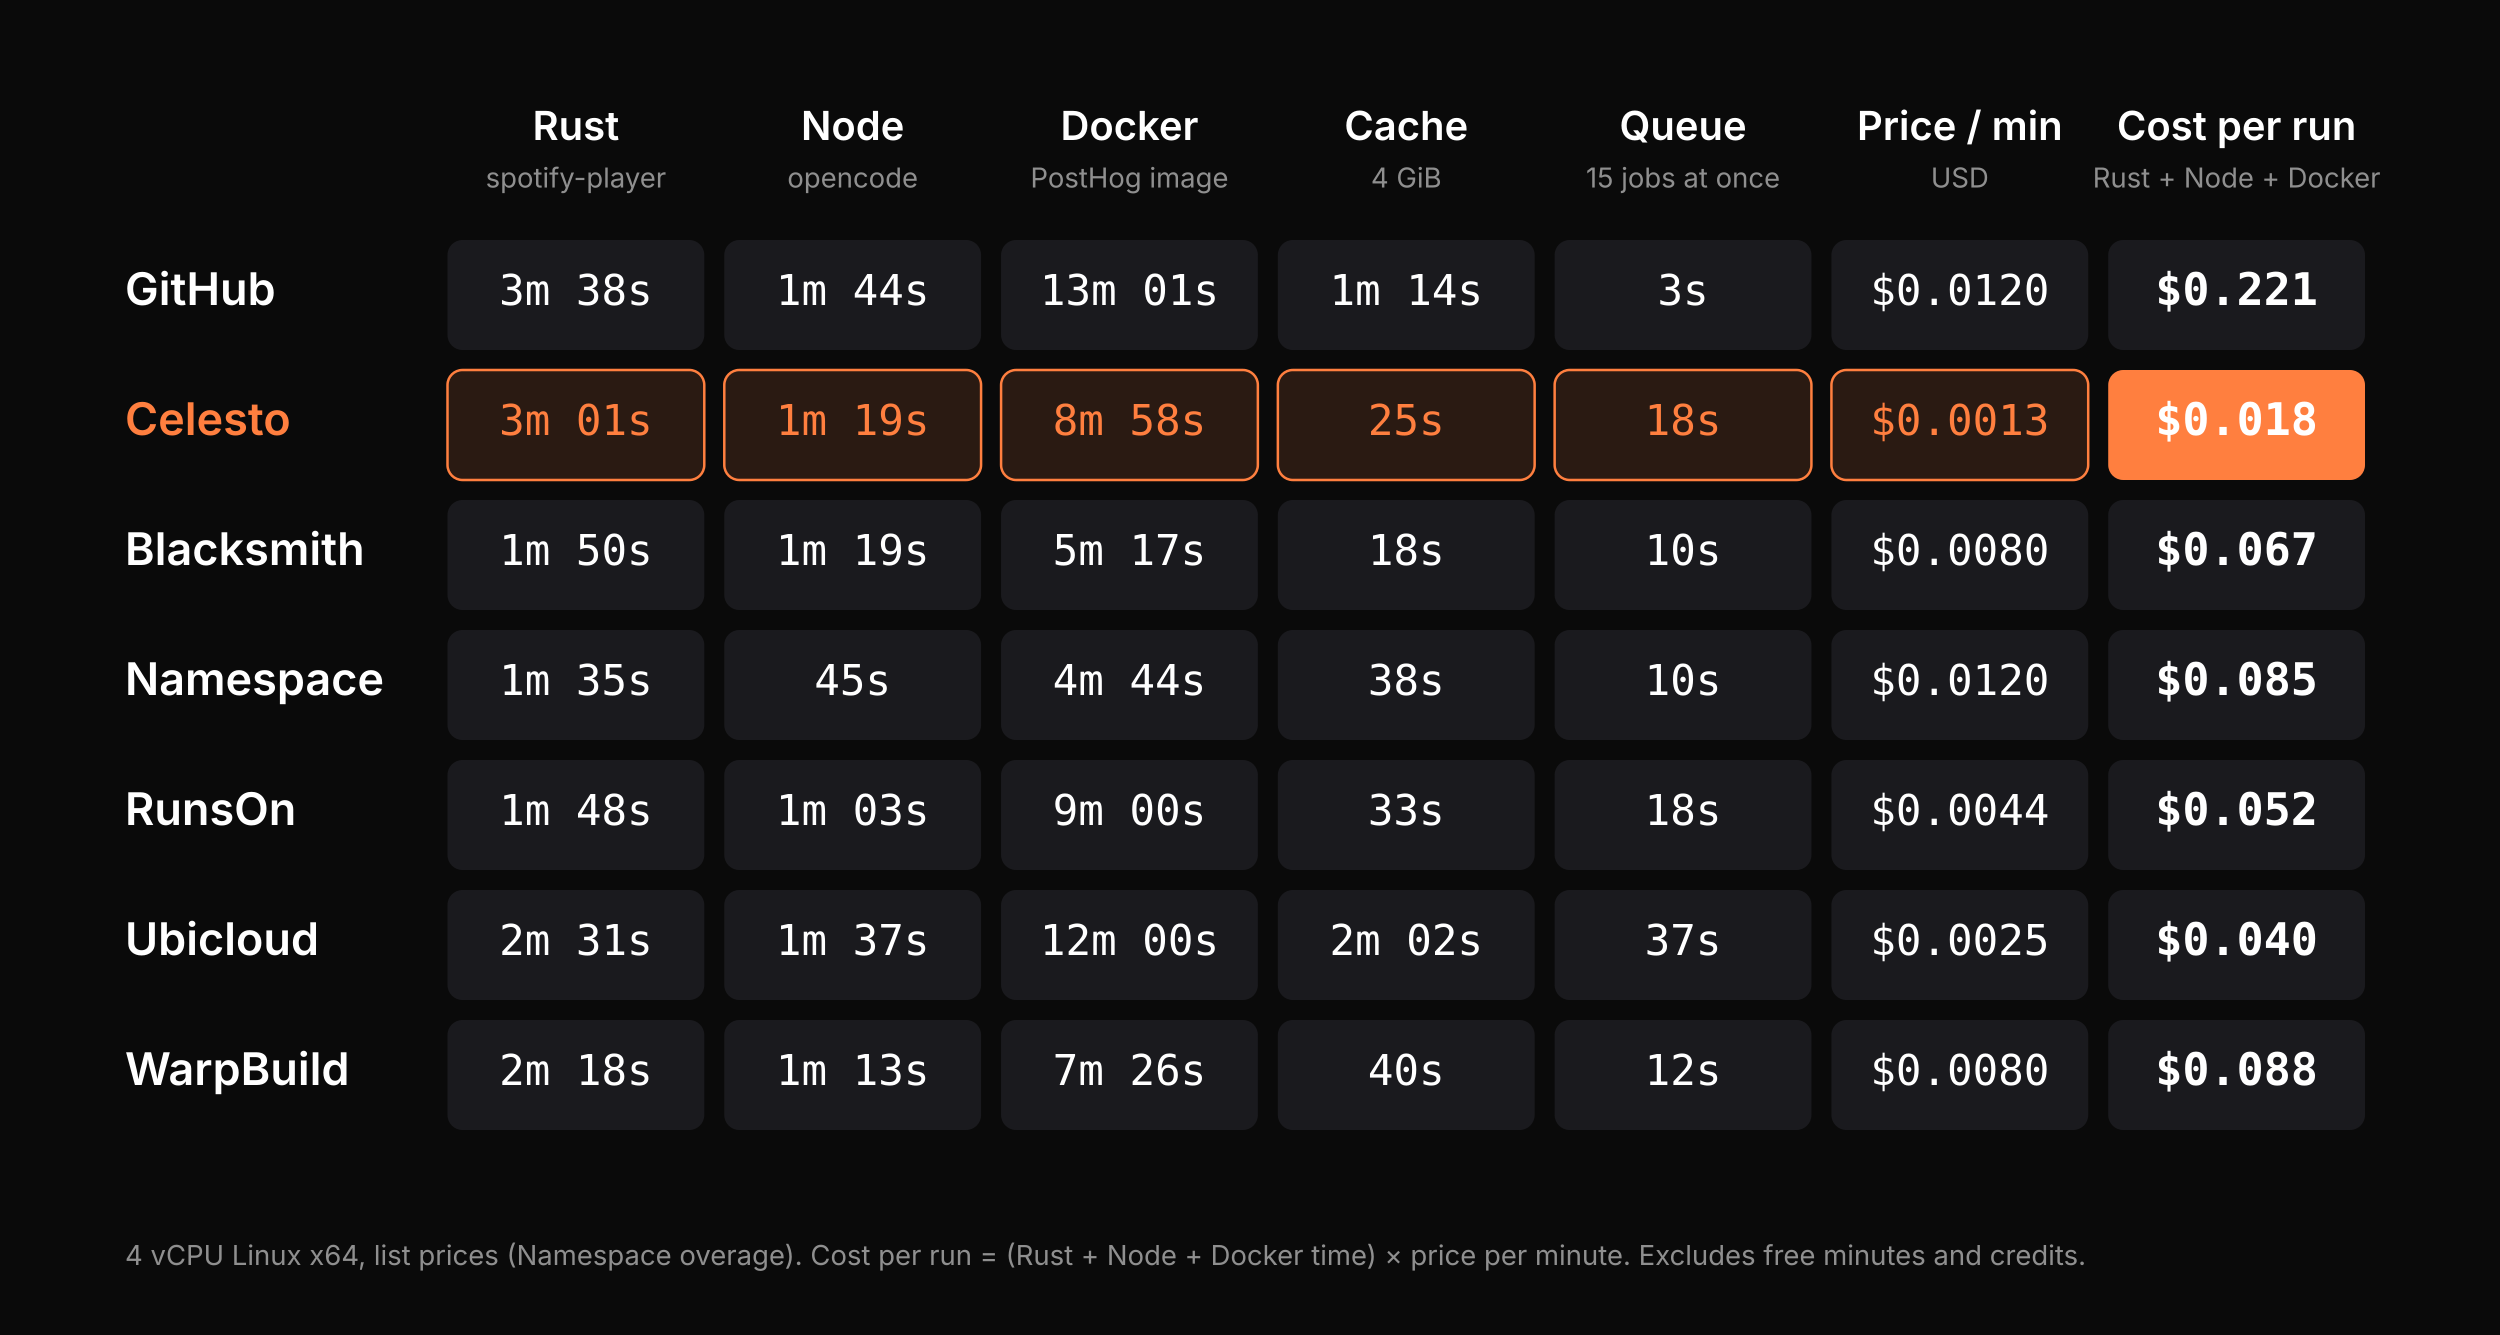
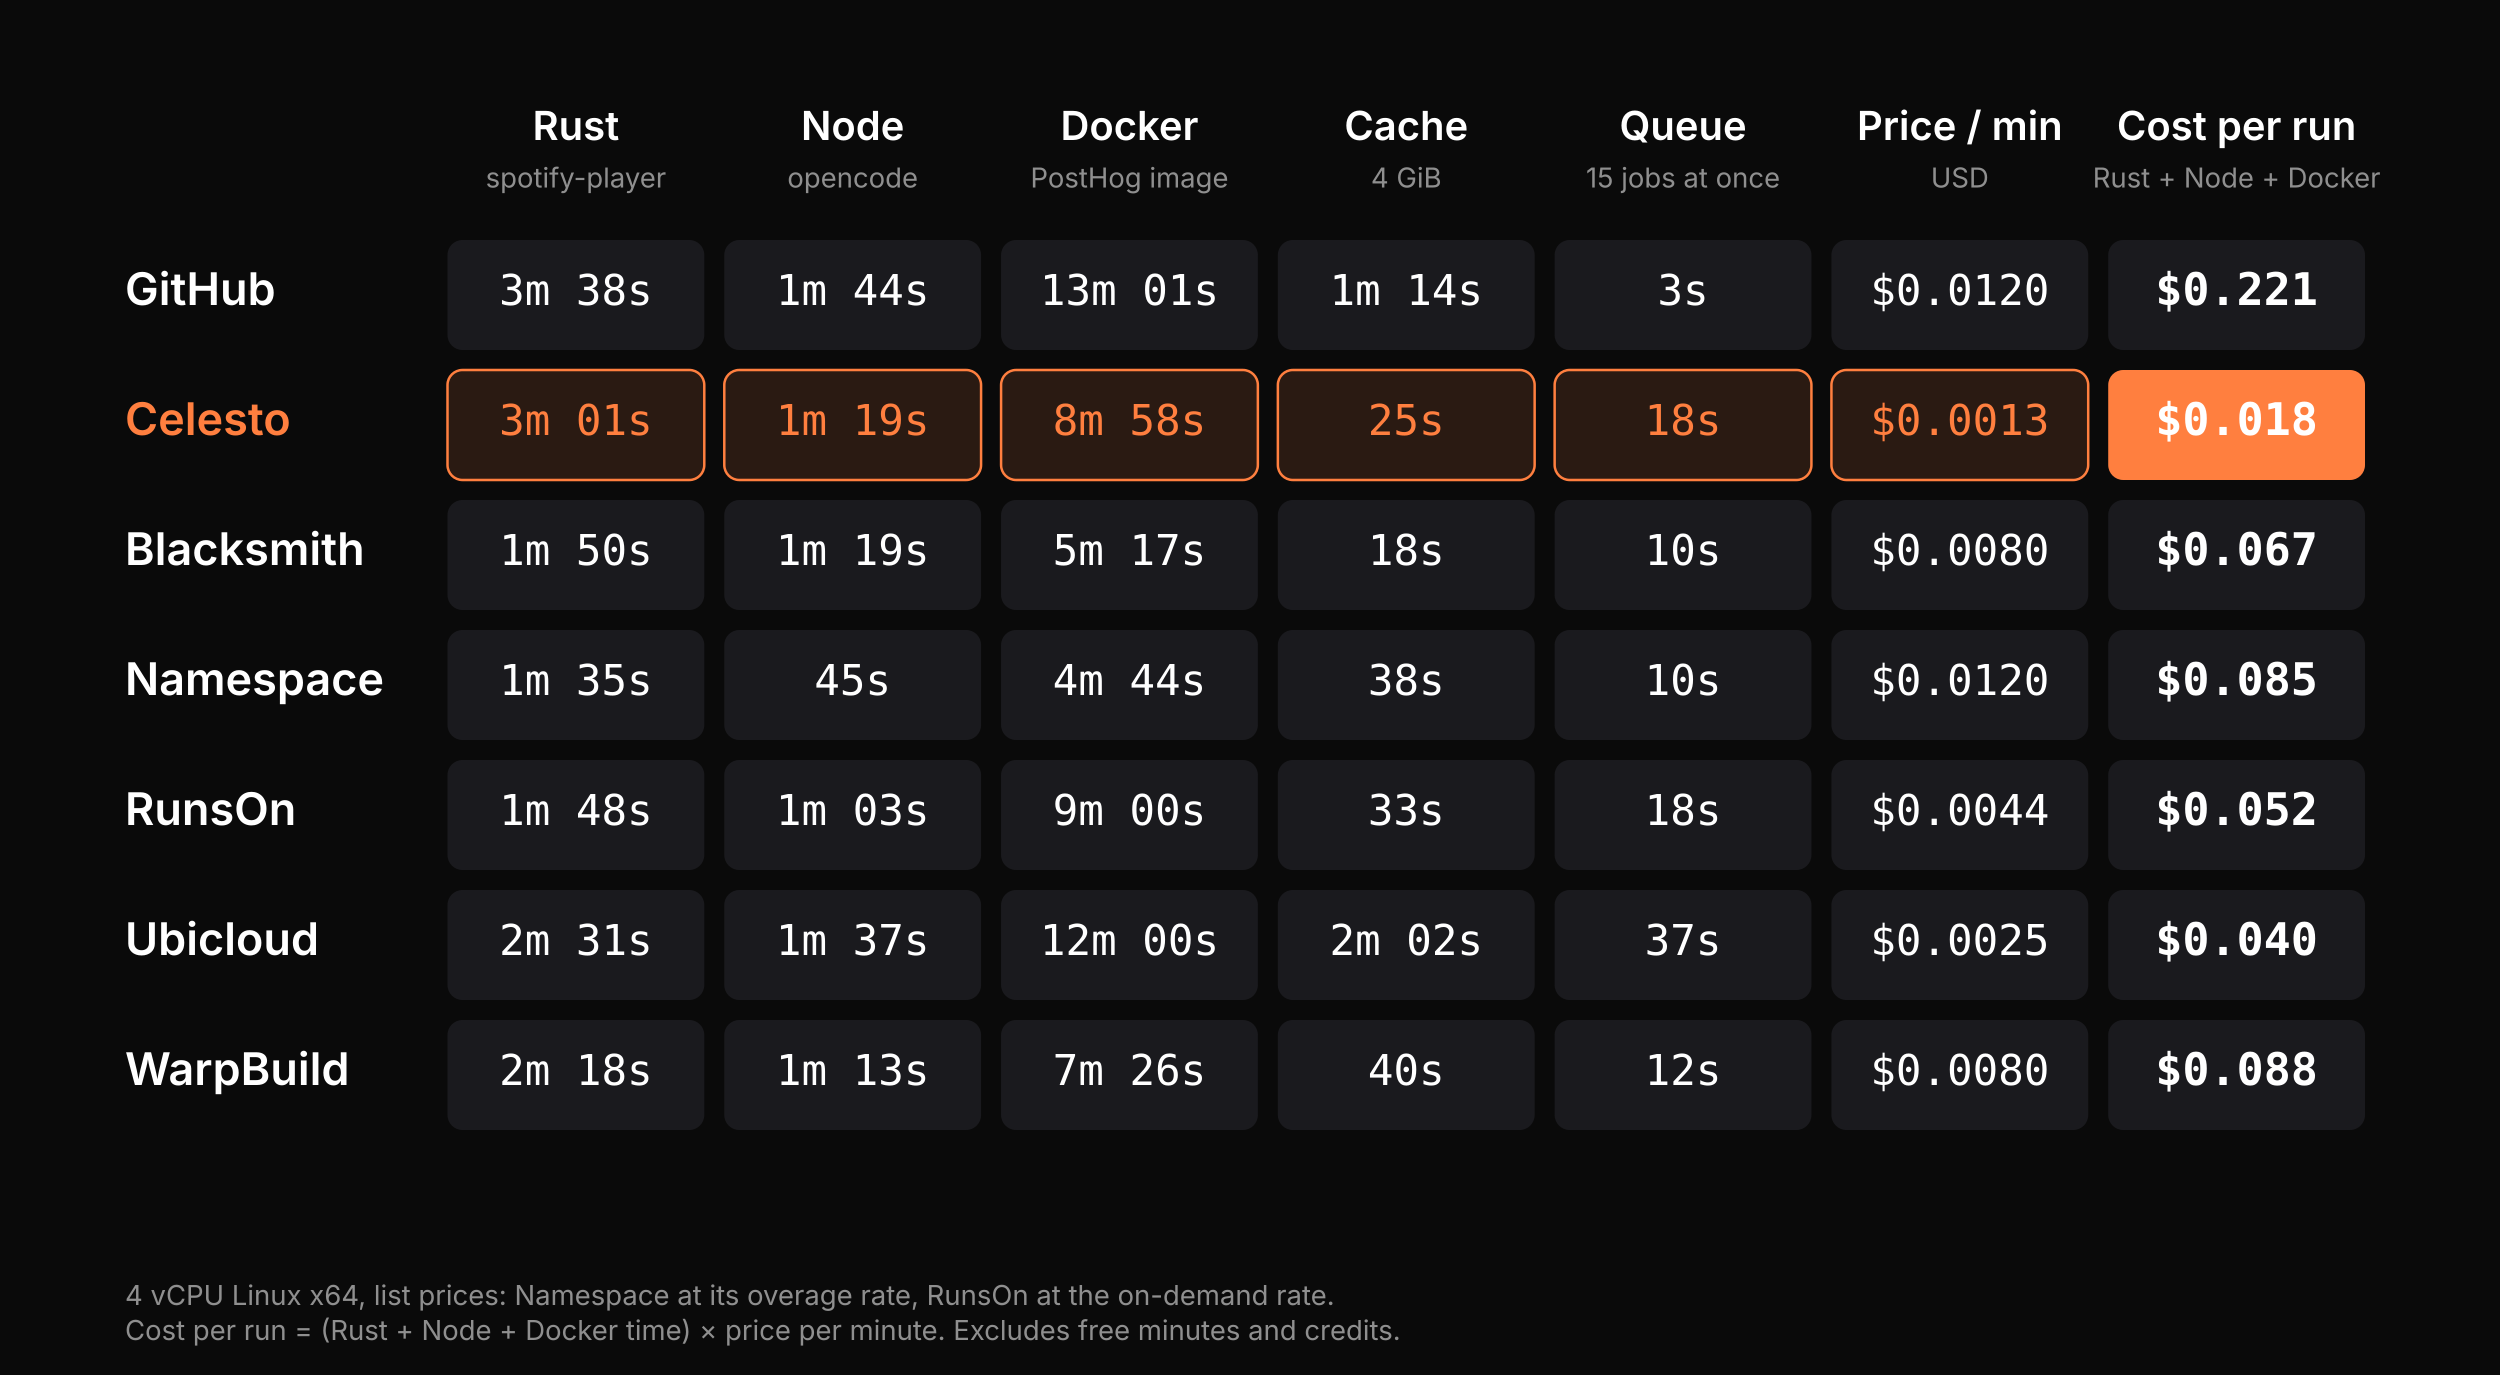
- <svg xmlns="http://www.w3.org/2000/svg" viewBox="0 0 1000 534" font-family="Geist,Inter,-apple-system,BlinkMacSystemFont,Segoe UI,sans-serif">
-   <rect width="1000" height="534" fill="#0a0a0a" />
+ <svg xmlns="http://www.w3.org/2000/svg" viewBox="0 0 1000 550" font-family="Geist,Inter,-apple-system,BlinkMacSystemFont,Segoe UI,sans-serif">
+   <rect width="1000" height="550" fill="#0a0a0a" />
  <text x="230.357" y="56" text-anchor="middle" font-size="16" font-weight="600" fill="#ffffff">Rust</text>
  <text x="230.357" y="75" text-anchor="middle" font-size="11" fill="#8f8f8f">spotify-player</text>
  <text x="341.071" y="56" text-anchor="middle" font-size="16" font-weight="600" fill="#ffffff">Node</text>
  <text x="341.071" y="75" text-anchor="middle" font-size="11" fill="#8f8f8f">opencode</text>
  <text x="451.786" y="56" text-anchor="middle" font-size="16" font-weight="600" fill="#ffffff">Docker</text>
  <text x="451.786" y="75" text-anchor="middle" font-size="11" fill="#8f8f8f">PostHog image</text>
  <text x="562.5" y="56" text-anchor="middle" font-size="16" font-weight="600" fill="#ffffff">Cache</text>
  <text x="562.5" y="75" text-anchor="middle" font-size="11" fill="#8f8f8f">4 GiB</text>
  <text x="673.214" y="56" text-anchor="middle" font-size="16" font-weight="600" fill="#ffffff">Queue</text>
  <text x="673.214" y="75" text-anchor="middle" font-size="11" fill="#8f8f8f">15 jobs at once</text>
  <text x="783.929" y="56" text-anchor="middle" font-size="16" font-weight="600" fill="#ffffff">Price / min</text>
  <text x="783.929" y="75" text-anchor="middle" font-size="11" fill="#8f8f8f">USD</text>
  <text x="894.643" y="56" text-anchor="middle" font-size="16" font-weight="600" fill="#ffffff">Cost per run</text>
  <text x="894.643" y="75" text-anchor="middle" font-size="11" fill="#8f8f8f">Rust + Node + Docker</text>
  <text x="50" y="122" font-size="18" font-weight="600" fill="#ffffff">GitHub</text>
  <rect x="179" y="96" width="102.714" height="44" rx="6" fill="#1a1a1e" />
  <text x="230.357" y="122" text-anchor="middle" font-size="17" font-weight="400" font-family="Geist Mono,SFMono-Regular,Menlo,Consolas,monospace" fill="#ffffff">3m 38s</text>
  <rect x="289.714" y="96" width="102.714" height="44" rx="6" fill="#1a1a1e" />
  <text x="341.071" y="122" text-anchor="middle" font-size="17" font-weight="400" font-family="Geist Mono,SFMono-Regular,Menlo,Consolas,monospace" fill="#ffffff">1m 44s</text>
  <rect x="400.429" y="96" width="102.714" height="44" rx="6" fill="#1a1a1e" />
  <text x="451.786" y="122" text-anchor="middle" font-size="17" font-weight="400" font-family="Geist Mono,SFMono-Regular,Menlo,Consolas,monospace" fill="#ffffff">13m 01s</text>
  <rect x="511.143" y="96" width="102.714" height="44" rx="6" fill="#1a1a1e" />
  <text x="562.5" y="122" text-anchor="middle" font-size="17" font-weight="400" font-family="Geist Mono,SFMono-Regular,Menlo,Consolas,monospace" fill="#ffffff">1m 14s</text>
  <rect x="621.857" y="96" width="102.714" height="44" rx="6" fill="#1a1a1e" />
  <text x="673.214" y="122" text-anchor="middle" font-size="17" font-weight="400" font-family="Geist Mono,SFMono-Regular,Menlo,Consolas,monospace" fill="#ffffff">3s</text>
  <rect x="732.571" y="96" width="102.714" height="44" rx="6" fill="#1a1a1e" />
  <text x="783.929" y="122" text-anchor="middle" font-size="17" font-weight="400" font-family="Geist Mono,SFMono-Regular,Menlo,Consolas,monospace" fill="#ffffff">$0.0120</text>
  <rect x="843.286" y="96" width="102.714" height="44" rx="6" fill="#1a1a1e" />
  <text x="894.643" y="122" text-anchor="middle" font-size="18" font-weight="700" font-family="Geist Mono,SFMono-Regular,Menlo,Consolas,monospace" fill="#ffffff">$0.221</text>
  <text x="50" y="174" font-size="18" font-weight="600" fill="#ff7f3f">Celesto</text>
  <rect x="179" y="148" width="102.714" height="44" rx="6" fill="#2a1a12" stroke="#ff7f3f" stroke-width="1" />
  <text x="230.357" y="174" text-anchor="middle" font-size="17" font-weight="400" font-family="Geist Mono,SFMono-Regular,Menlo,Consolas,monospace" fill="#ff7f3f">3m 01s</text>
  <rect x="289.714" y="148" width="102.714" height="44" rx="6" fill="#2a1a12" stroke="#ff7f3f" stroke-width="1" />
  <text x="341.071" y="174" text-anchor="middle" font-size="17" font-weight="400" font-family="Geist Mono,SFMono-Regular,Menlo,Consolas,monospace" fill="#ff7f3f">1m 19s</text>
  <rect x="400.429" y="148" width="102.714" height="44" rx="6" fill="#2a1a12" stroke="#ff7f3f" stroke-width="1" />
  <text x="451.786" y="174" text-anchor="middle" font-size="17" font-weight="400" font-family="Geist Mono,SFMono-Regular,Menlo,Consolas,monospace" fill="#ff7f3f">8m 58s</text>
  <rect x="511.143" y="148" width="102.714" height="44" rx="6" fill="#2a1a12" stroke="#ff7f3f" stroke-width="1" />
  <text x="562.5" y="174" text-anchor="middle" font-size="17" font-weight="400" font-family="Geist Mono,SFMono-Regular,Menlo,Consolas,monospace" fill="#ff7f3f">25s</text>
  <rect x="621.857" y="148" width="102.714" height="44" rx="6" fill="#2a1a12" stroke="#ff7f3f" stroke-width="1" />
  <text x="673.214" y="174" text-anchor="middle" font-size="17" font-weight="400" font-family="Geist Mono,SFMono-Regular,Menlo,Consolas,monospace" fill="#ff7f3f">18s</text>
  <rect x="732.571" y="148" width="102.714" height="44" rx="6" fill="#2a1a12" stroke="#ff7f3f" stroke-width="1" />
  <text x="783.929" y="174" text-anchor="middle" font-size="17" font-weight="400" font-family="Geist Mono,SFMono-Regular,Menlo,Consolas,monospace" fill="#ff7f3f">$0.0013</text>
  <rect x="843.286" y="148" width="102.714" height="44" rx="6" fill="#ff7f3f" />
  <text x="894.643" y="174" text-anchor="middle" font-size="18" font-weight="700" font-family="Geist Mono,SFMono-Regular,Menlo,Consolas,monospace" fill="#ffffff">$0.018</text>
  <text x="50" y="226" font-size="18" font-weight="600" fill="#ffffff">Blacksmith</text>
  <rect x="179" y="200" width="102.714" height="44" rx="6" fill="#1a1a1e" />
  <text x="230.357" y="226" text-anchor="middle" font-size="17" font-weight="400" font-family="Geist Mono,SFMono-Regular,Menlo,Consolas,monospace" fill="#ffffff">1m 50s</text>
  <rect x="289.714" y="200" width="102.714" height="44" rx="6" fill="#1a1a1e" />
  <text x="341.071" y="226" text-anchor="middle" font-size="17" font-weight="400" font-family="Geist Mono,SFMono-Regular,Menlo,Consolas,monospace" fill="#ffffff">1m 19s</text>
  <rect x="400.429" y="200" width="102.714" height="44" rx="6" fill="#1a1a1e" />
  <text x="451.786" y="226" text-anchor="middle" font-size="17" font-weight="400" font-family="Geist Mono,SFMono-Regular,Menlo,Consolas,monospace" fill="#ffffff">5m 17s</text>
  <rect x="511.143" y="200" width="102.714" height="44" rx="6" fill="#1a1a1e" />
  <text x="562.5" y="226" text-anchor="middle" font-size="17" font-weight="400" font-family="Geist Mono,SFMono-Regular,Menlo,Consolas,monospace" fill="#ffffff">18s</text>
  <rect x="621.857" y="200" width="102.714" height="44" rx="6" fill="#1a1a1e" />
  <text x="673.214" y="226" text-anchor="middle" font-size="17" font-weight="400" font-family="Geist Mono,SFMono-Regular,Menlo,Consolas,monospace" fill="#ffffff">10s</text>
  <rect x="732.571" y="200" width="102.714" height="44" rx="6" fill="#1a1a1e" />
  <text x="783.929" y="226" text-anchor="middle" font-size="17" font-weight="400" font-family="Geist Mono,SFMono-Regular,Menlo,Consolas,monospace" fill="#ffffff">$0.0080</text>
  <rect x="843.286" y="200" width="102.714" height="44" rx="6" fill="#1a1a1e" />
  <text x="894.643" y="226" text-anchor="middle" font-size="18" font-weight="700" font-family="Geist Mono,SFMono-Regular,Menlo,Consolas,monospace" fill="#ffffff">$0.067</text>
  <text x="50" y="278" font-size="18" font-weight="600" fill="#ffffff">Namespace</text>
  <rect x="179" y="252" width="102.714" height="44" rx="6" fill="#1a1a1e" />
  <text x="230.357" y="278" text-anchor="middle" font-size="17" font-weight="400" font-family="Geist Mono,SFMono-Regular,Menlo,Consolas,monospace" fill="#ffffff">1m 35s</text>
  <rect x="289.714" y="252" width="102.714" height="44" rx="6" fill="#1a1a1e" />
  <text x="341.071" y="278" text-anchor="middle" font-size="17" font-weight="400" font-family="Geist Mono,SFMono-Regular,Menlo,Consolas,monospace" fill="#ffffff">45s</text>
  <rect x="400.429" y="252" width="102.714" height="44" rx="6" fill="#1a1a1e" />
  <text x="451.786" y="278" text-anchor="middle" font-size="17" font-weight="400" font-family="Geist Mono,SFMono-Regular,Menlo,Consolas,monospace" fill="#ffffff">4m 44s</text>
  <rect x="511.143" y="252" width="102.714" height="44" rx="6" fill="#1a1a1e" />
  <text x="562.5" y="278" text-anchor="middle" font-size="17" font-weight="400" font-family="Geist Mono,SFMono-Regular,Menlo,Consolas,monospace" fill="#ffffff">38s</text>
  <rect x="621.857" y="252" width="102.714" height="44" rx="6" fill="#1a1a1e" />
  <text x="673.214" y="278" text-anchor="middle" font-size="17" font-weight="400" font-family="Geist Mono,SFMono-Regular,Menlo,Consolas,monospace" fill="#ffffff">10s</text>
  <rect x="732.571" y="252" width="102.714" height="44" rx="6" fill="#1a1a1e" />
  <text x="783.929" y="278" text-anchor="middle" font-size="17" font-weight="400" font-family="Geist Mono,SFMono-Regular,Menlo,Consolas,monospace" fill="#ffffff">$0.0120</text>
  <rect x="843.286" y="252" width="102.714" height="44" rx="6" fill="#1a1a1e" />
  <text x="894.643" y="278" text-anchor="middle" font-size="18" font-weight="700" font-family="Geist Mono,SFMono-Regular,Menlo,Consolas,monospace" fill="#ffffff">$0.085</text>
  <text x="50" y="330" font-size="18" font-weight="600" fill="#ffffff">RunsOn</text>
  <rect x="179" y="304" width="102.714" height="44" rx="6" fill="#1a1a1e" />
  <text x="230.357" y="330" text-anchor="middle" font-size="17" font-weight="400" font-family="Geist Mono,SFMono-Regular,Menlo,Consolas,monospace" fill="#ffffff">1m 48s</text>
  <rect x="289.714" y="304" width="102.714" height="44" rx="6" fill="#1a1a1e" />
  <text x="341.071" y="330" text-anchor="middle" font-size="17" font-weight="400" font-family="Geist Mono,SFMono-Regular,Menlo,Consolas,monospace" fill="#ffffff">1m 03s</text>
  <rect x="400.429" y="304" width="102.714" height="44" rx="6" fill="#1a1a1e" />
  <text x="451.786" y="330" text-anchor="middle" font-size="17" font-weight="400" font-family="Geist Mono,SFMono-Regular,Menlo,Consolas,monospace" fill="#ffffff">9m 00s</text>
  <rect x="511.143" y="304" width="102.714" height="44" rx="6" fill="#1a1a1e" />
  <text x="562.5" y="330" text-anchor="middle" font-size="17" font-weight="400" font-family="Geist Mono,SFMono-Regular,Menlo,Consolas,monospace" fill="#ffffff">33s</text>
  <rect x="621.857" y="304" width="102.714" height="44" rx="6" fill="#1a1a1e" />
  <text x="673.214" y="330" text-anchor="middle" font-size="17" font-weight="400" font-family="Geist Mono,SFMono-Regular,Menlo,Consolas,monospace" fill="#ffffff">18s</text>
  <rect x="732.571" y="304" width="102.714" height="44" rx="6" fill="#1a1a1e" />
  <text x="783.929" y="330" text-anchor="middle" font-size="17" font-weight="400" font-family="Geist Mono,SFMono-Regular,Menlo,Consolas,monospace" fill="#ffffff">$0.0044</text>
  <rect x="843.286" y="304" width="102.714" height="44" rx="6" fill="#1a1a1e" />
  <text x="894.643" y="330" text-anchor="middle" font-size="18" font-weight="700" font-family="Geist Mono,SFMono-Regular,Menlo,Consolas,monospace" fill="#ffffff">$0.052</text>
  <text x="50" y="382" font-size="18" font-weight="600" fill="#ffffff">Ubicloud</text>
  <rect x="179" y="356" width="102.714" height="44" rx="6" fill="#1a1a1e" />
  <text x="230.357" y="382" text-anchor="middle" font-size="17" font-weight="400" font-family="Geist Mono,SFMono-Regular,Menlo,Consolas,monospace" fill="#ffffff">2m 31s</text>
  <rect x="289.714" y="356" width="102.714" height="44" rx="6" fill="#1a1a1e" />
  <text x="341.071" y="382" text-anchor="middle" font-size="17" font-weight="400" font-family="Geist Mono,SFMono-Regular,Menlo,Consolas,monospace" fill="#ffffff">1m 37s</text>
  <rect x="400.429" y="356" width="102.714" height="44" rx="6" fill="#1a1a1e" />
  <text x="451.786" y="382" text-anchor="middle" font-size="17" font-weight="400" font-family="Geist Mono,SFMono-Regular,Menlo,Consolas,monospace" fill="#ffffff">12m 00s</text>
  <rect x="511.143" y="356" width="102.714" height="44" rx="6" fill="#1a1a1e" />
  <text x="562.5" y="382" text-anchor="middle" font-size="17" font-weight="400" font-family="Geist Mono,SFMono-Regular,Menlo,Consolas,monospace" fill="#ffffff">2m 02s</text>
  <rect x="621.857" y="356" width="102.714" height="44" rx="6" fill="#1a1a1e" />
  <text x="673.214" y="382" text-anchor="middle" font-size="17" font-weight="400" font-family="Geist Mono,SFMono-Regular,Menlo,Consolas,monospace" fill="#ffffff">37s</text>
  <rect x="732.571" y="356" width="102.714" height="44" rx="6" fill="#1a1a1e" />
  <text x="783.929" y="382" text-anchor="middle" font-size="17" font-weight="400" font-family="Geist Mono,SFMono-Regular,Menlo,Consolas,monospace" fill="#ffffff">$0.0025</text>
  <rect x="843.286" y="356" width="102.714" height="44" rx="6" fill="#1a1a1e" />
  <text x="894.643" y="382" text-anchor="middle" font-size="18" font-weight="700" font-family="Geist Mono,SFMono-Regular,Menlo,Consolas,monospace" fill="#ffffff">$0.040</text>
  <text x="50" y="434" font-size="18" font-weight="600" fill="#ffffff">WarpBuild</text>
  <rect x="179" y="408" width="102.714" height="44" rx="6" fill="#1a1a1e" />
  <text x="230.357" y="434" text-anchor="middle" font-size="17" font-weight="400" font-family="Geist Mono,SFMono-Regular,Menlo,Consolas,monospace" fill="#ffffff">2m 18s</text>
  <rect x="289.714" y="408" width="102.714" height="44" rx="6" fill="#1a1a1e" />
  <text x="341.071" y="434" text-anchor="middle" font-size="17" font-weight="400" font-family="Geist Mono,SFMono-Regular,Menlo,Consolas,monospace" fill="#ffffff">1m 13s</text>
  <rect x="400.429" y="408" width="102.714" height="44" rx="6" fill="#1a1a1e" />
  <text x="451.786" y="434" text-anchor="middle" font-size="17" font-weight="400" font-family="Geist Mono,SFMono-Regular,Menlo,Consolas,monospace" fill="#ffffff">7m 26s</text>
  <rect x="511.143" y="408" width="102.714" height="44" rx="6" fill="#1a1a1e" />
  <text x="562.5" y="434" text-anchor="middle" font-size="17" font-weight="400" font-family="Geist Mono,SFMono-Regular,Menlo,Consolas,monospace" fill="#ffffff">40s</text>
  <rect x="621.857" y="408" width="102.714" height="44" rx="6" fill="#1a1a1e" />
  <text x="673.214" y="434" text-anchor="middle" font-size="17" font-weight="400" font-family="Geist Mono,SFMono-Regular,Menlo,Consolas,monospace" fill="#ffffff">12s</text>
  <rect x="732.571" y="408" width="102.714" height="44" rx="6" fill="#1a1a1e" />
  <text x="783.929" y="434" text-anchor="middle" font-size="17" font-weight="400" font-family="Geist Mono,SFMono-Regular,Menlo,Consolas,monospace" fill="#ffffff">$0.0080</text>
  <rect x="843.286" y="408" width="102.714" height="44" rx="6" fill="#1a1a1e" />
  <text x="894.643" y="434" text-anchor="middle" font-size="18" font-weight="700" font-family="Geist Mono,SFMono-Regular,Menlo,Consolas,monospace" fill="#ffffff">$0.088</text>
-   <text x="50" y="506" font-size="11" fill="#8f8f8f">4 vCPU Linux x64, list prices (Namespace overage). Cost per run = (Rust + Node + Docker time) × price per minute. Excludes free minutes and credits.</text>
+   <text x="50" y="522" font-size="11" fill="#8f8f8f">4 vCPU Linux x64, list prices: Namespace at its overage rate, RunsOn at the on-demand rate.</text>
+   <text x="50" y="536" font-size="11" fill="#8f8f8f">Cost per run = (Rust + Node + Docker time) × price per minute. Excludes free minutes and credits.</text>
</svg>
